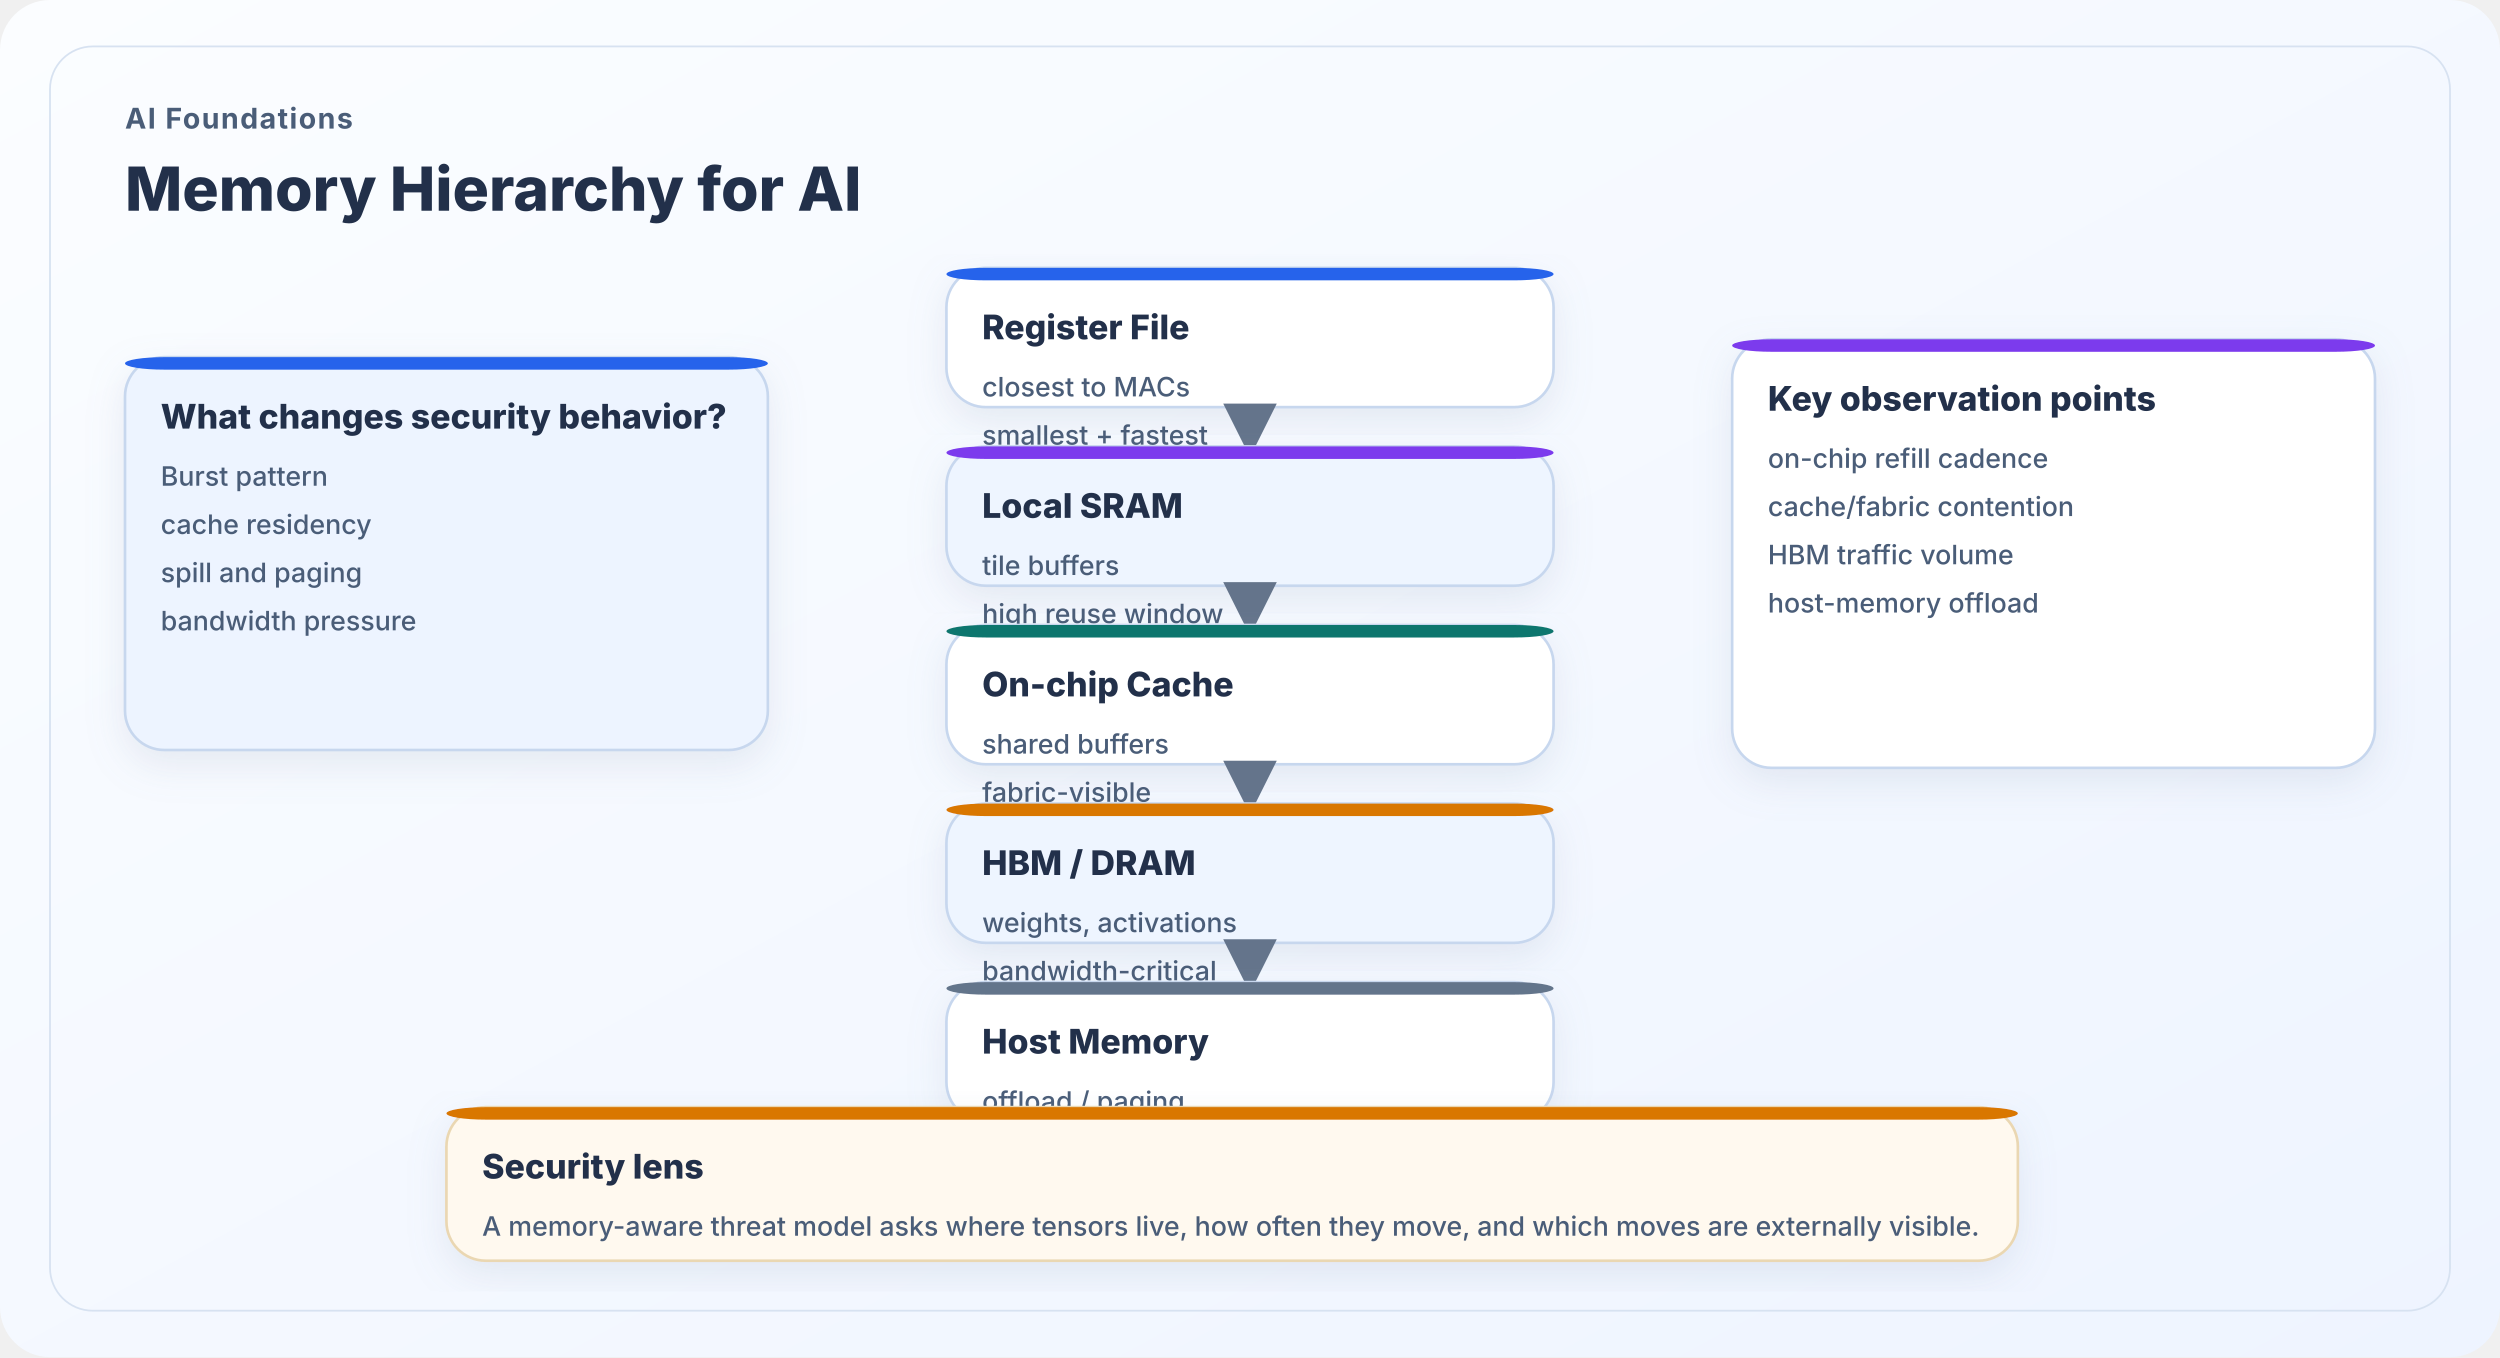
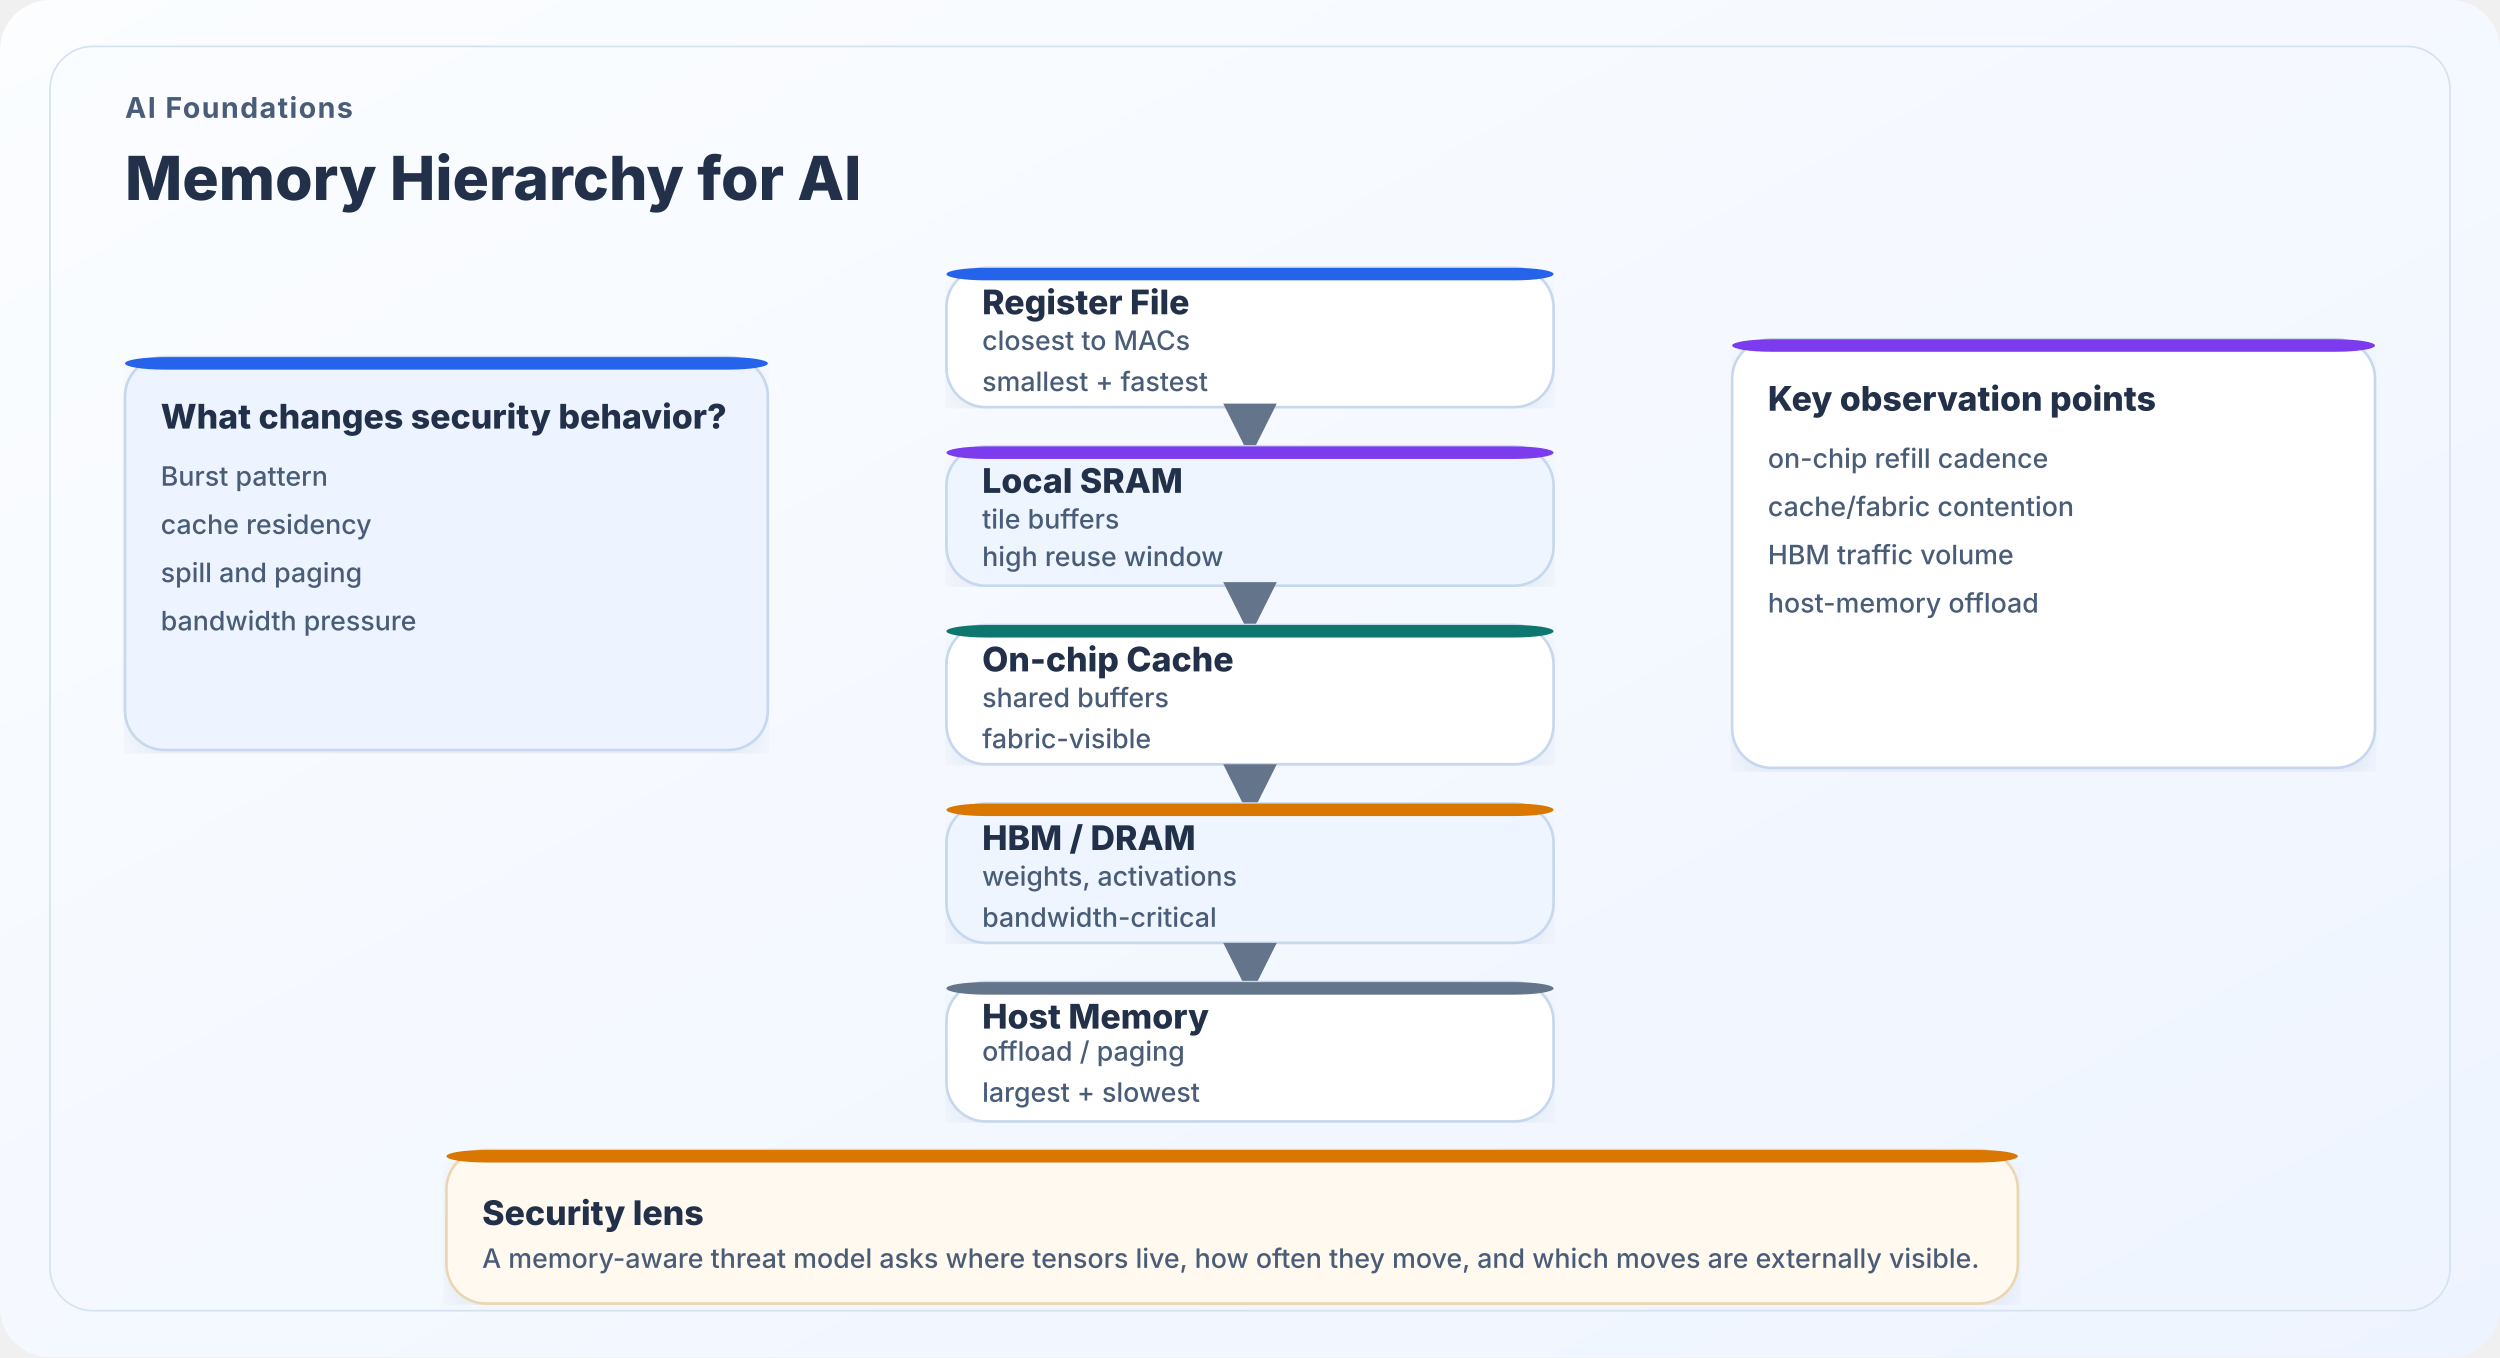
- <svg xmlns="http://www.w3.org/2000/svg" width="1400" height="760" viewBox="0 0 1400 760" role="img" aria-label="Memory Hierarchy for AI">
-   <defs>
+ <svg xmlns="http://www.w3.org/2000/svg" width="1400" height="760" viewBox="0 0 1400 760" role="img" aria-label="Memory Hierarchy for AI" version="1.1" id="svg35">
+   <defs id="defs6">
    <linearGradient id="bgGrad" x1="0" y1="0" x2="1" y2="1">
-       <stop offset="0%" stop-color="#fbfdff" />
-       <stop offset="100%" stop-color="#eef4ff" />
+       <stop offset="0%" stop-color="#fbfdff" id="stop1" />
+       <stop offset="100%" stop-color="#eef4ff" id="stop2" />
    </linearGradient>
    <linearGradient id="multi" x1="0" y1="0" x2="1" y2="0">
-       <stop offset="0%" stop-color="#2563eb" />
-       <stop offset="50%" stop-color="#7c3aed" />
-       <stop offset="100%" stop-color="#0f766e" />
+       <stop offset="0%" stop-color="#2563eb" id="stop3" />
+       <stop offset="50%" stop-color="#7c3aed" id="stop4" />
+       <stop offset="100%" stop-color="#0f766e" id="stop5" />
    </linearGradient>
-     <filter id="shadow" x="-20%" y="-20%" width="140%" height="140%">
+     <filter id="shadow" x="-0.002" y="-0.01" width="1.004" height="1.019">
      <feDropShadow dx="0" dy="8" stdDeviation="10" flood-color="#94a3b8" flood-opacity="0.18" />
    </filter>
    <marker id="arrowBlue" markerWidth="10" markerHeight="10" refX="8" refY="5" orient="auto">
-       <path d="M0,0 L10,5 L0,10 Z" fill="#2563eb" />
+       <path d="M0,0 L10,5 L0,10 Z" fill="#2563eb" id="path5" />
    </marker>
    <marker id="arrowSlate" markerWidth="10" markerHeight="10" refX="8" refY="5" orient="auto">
-       <path d="M0,0 L10,5 L0,10 Z" fill="#64748b" />
+       <path d="M0,0 L10,5 L0,10 Z" fill="#64748b" id="path6" />
    </marker>
-     <style>
+     <style id="style6">
.title{font:800 34px Inter,Arial,sans-serif;fill:#22304a}
.subtitle{font:700 16px Inter,Arial,sans-serif;fill:#4a5d78;letter-spacing:.05em;text-transform:uppercase}
.bt{font:800 19px Inter,Arial,sans-serif;fill:#22304a}
.bs{font:500 15px Inter,Arial,sans-serif;fill:#4a5d78}
.cap{font:700 14px Inter,Arial,sans-serif;fill:#4a5d78}
</style>
  </defs>
-   <rect width="1400" height="760" rx="28" fill="url(#bgGrad)" />
-   <rect x="28" y="26" width="1344" height="708" rx="24" fill="none" stroke="#d7e2f1" />
-   <text x="70" y="72" class="subtitle">AI Foundations</text>
-   <text x="70" y="118" class="title">Memory Hierarchy for AI</text>
-   <g filter="url(#shadow)">
-     <rect x="530" y="150" width="340" height="78" rx="22" fill="#ffffff" stroke="#c7d7ee" stroke-width="1.5" />
-     <rect x="530" y="150" width="340" height="7" rx="22" fill="#2563eb" />
+   <rect width="1400" height="760" rx="28" fill="url(#bgGrad)" id="rect6" />
+   <rect x="28" y="26" width="1344" height="708" rx="24" fill="none" stroke="#d7e2f1" id="rect7" />
+   <text x="70" y="66" class="subtitle" id="text7" style="font-style:normal;font-variant:normal;font-weight:700;font-stretch:normal;font-size:16px;line-height:normal;font-family:Inter, Arial, sans-serif">AI Foundations</text>
+   <text x="70" y="112" class="title" id="text8" style="font-style:normal;font-variant:normal;font-weight:800;font-stretch:normal;font-size:34px;line-height:normal;font-family:Inter, Arial, sans-serif">Memory Hierarchy for AI</text>
+   <g filter="url(#shadow)" id="g9">
+     <rect x="530" y="150" width="340" height="78" rx="22" fill="#ffffff" stroke="#c7d7ee" stroke-width="1.5" id="rect8" />
+     <rect x="530" y="150" width="340" height="7" rx="22" fill="#2563eb" id="rect9" />
  </g>
-   <text x="550" y="190" class="bt">Register File</text>
-   <text x="550" y="222" class="bs">closest to MACs</text>
-   <text x="550" y="249" class="bs">smallest + fastest</text>
-   <line x1="700" y1="228" x2="700" y2="250" stroke="#64748b" stroke-width="3" marker-end="url(#arrowSlate)" />
-   <g filter="url(#shadow)">
-     <rect x="530" y="250" width="340" height="78" rx="22" fill="#eef5ff" stroke="#c7d7ee" stroke-width="1.5" />
-     <rect x="530" y="250" width="340" height="7" rx="22" fill="#7c3aed" />
+   <text x="550" y="176" class="bt" id="text9" style="font-style:normal;font-variant:normal;font-weight:800;font-stretch:normal;font-size:19px;line-height:normal;font-family:Inter, Arial, sans-serif">Register File</text>
+   <text x="550" y="196" class="bs" id="text10" style="font-style:normal;font-variant:normal;font-weight:500;font-stretch:normal;font-size:15px;line-height:normal;font-family:Inter, Arial, sans-serif">closest to MACs</text>
+   <text x="550" y="219" class="bs" id="text11" style="font-style:normal;font-variant:normal;font-weight:500;font-stretch:normal;font-size:15px;line-height:normal;font-family:Inter, Arial, sans-serif">smallest + fastest</text>
+   <line x1="700" y1="228" x2="700" y2="250" stroke="#64748b" stroke-width="3" marker-end="url(#arrowSlate)" id="line11" />
+   <g filter="url(#shadow)" id="g12">
+     <rect x="530" y="250" width="340" height="78" rx="22" fill="#eef5ff" stroke="#c7d7ee" stroke-width="1.5" id="rect11" />
+     <rect x="530" y="250" width="340" height="7" rx="22" fill="#7c3aed" id="rect12" />
  </g>
-   <text x="550" y="290" class="bt">Local SRAM</text>
-   <text x="550" y="322" class="bs">tile buffers</text>
-   <text x="550" y="349" class="bs">high reuse window</text>
-   <line x1="700" y1="328" x2="700" y2="350" stroke="#64748b" stroke-width="3" marker-end="url(#arrowSlate)" />
-   <g filter="url(#shadow)">
-     <rect x="530" y="350" width="340" height="78" rx="22" fill="#ffffff" stroke="#c7d7ee" stroke-width="1.5" />
-     <rect x="530" y="350" width="340" height="7" rx="22" fill="#0f766e" />
+   <text x="550" y="276" class="bt" id="text12" style="font-style:normal;font-variant:normal;font-weight:800;font-stretch:normal;font-size:19px;line-height:normal;font-family:Inter, Arial, sans-serif">Local SRAM</text>
+   <text x="550" y="296" class="bs" id="text13" style="font-style:normal;font-variant:normal;font-weight:500;font-stretch:normal;font-size:15px;line-height:normal;font-family:Inter, Arial, sans-serif">tile buffers</text>
+   <text x="550" y="317" class="bs" id="text14" style="font-style:normal;font-variant:normal;font-weight:500;font-stretch:normal;font-size:15px;line-height:normal;font-family:Inter, Arial, sans-serif">high reuse window</text>
+   <line x1="700" y1="328" x2="700" y2="350" stroke="#64748b" stroke-width="3" marker-end="url(#arrowSlate)" id="line14" />
+   <g filter="url(#shadow)" id="g15">
+     <rect x="530" y="350" width="340" height="78" rx="22" fill="#ffffff" stroke="#c7d7ee" stroke-width="1.5" id="rect14" />
+     <rect x="530" y="350" width="340" height="7" rx="22" fill="#0f766e" id="rect15" />
  </g>
-   <text x="550" y="390" class="bt">On-chip Cache</text>
-   <text x="550" y="422" class="bs">shared buffers</text>
-   <text x="550" y="449" class="bs">fabric-visible</text>
-   <line x1="700" y1="428" x2="700" y2="450" stroke="#64748b" stroke-width="3" marker-end="url(#arrowSlate)" />
-   <g filter="url(#shadow)">
-     <rect x="530" y="450" width="340" height="78" rx="22" fill="#eef5ff" stroke="#c7d7ee" stroke-width="1.5" />
-     <rect x="530" y="450" width="340" height="7" rx="22" fill="#d97706" />
+   <text x="550" y="376" class="bt" id="text15" style="font-style:normal;font-variant:normal;font-weight:800;font-stretch:normal;font-size:19px;line-height:normal;font-family:Inter, Arial, sans-serif">On-chip Cache</text>
+   <text x="550" y="396" class="bs" id="text16" style="font-style:normal;font-variant:normal;font-weight:500;font-stretch:normal;font-size:15px;line-height:normal;font-family:Inter, Arial, sans-serif">shared buffers</text>
+   <text x="550" y="419" class="bs" id="text17" style="font-style:normal;font-variant:normal;font-weight:500;font-stretch:normal;font-size:15px;line-height:normal;font-family:Inter, Arial, sans-serif">fabric-visible</text>
+   <line x1="700" y1="430" x2="700" y2="452" stroke="#64748b" stroke-width="3" marker-end="url(#arrowSlate)" id="line17" />
+   <g filter="url(#shadow)" id="g18">
+     <rect x="530" y="450" width="340" height="78" rx="22" fill="#eef5ff" stroke="#c7d7ee" stroke-width="1.5" id="rect17" />
+     <rect x="530" y="450" width="340" height="7" rx="22" fill="#d97706" id="rect18" />
  </g>
-   <text x="550" y="490" class="bt">HBM / DRAM</text>
-   <text x="550" y="522" class="bs">weights, activations</text>
-   <text x="550" y="549" class="bs">bandwidth-critical</text>
-   <line x1="700" y1="528" x2="700" y2="550" stroke="#64748b" stroke-width="3" marker-end="url(#arrowSlate)" />
-   <g filter="url(#shadow)">
-     <rect x="530" y="550" width="340" height="78" rx="22" fill="#ffffff" stroke="#c7d7ee" stroke-width="1.5" />
-     <rect x="530" y="550" width="340" height="7" rx="22" fill="#64748b" />
+   <text x="550" y="476" class="bt" id="text18" style="font-style:normal;font-variant:normal;font-weight:800;font-stretch:normal;font-size:19px;line-height:normal;font-family:Inter, Arial, sans-serif">HBM / DRAM</text>
+   <text x="550" y="496" class="bs" id="text19" style="font-style:normal;font-variant:normal;font-weight:500;font-stretch:normal;font-size:15px;line-height:normal;font-family:Inter, Arial, sans-serif">weights, activations</text>
+   <text x="550" y="519" class="bs" id="text20" style="font-style:normal;font-variant:normal;font-weight:500;font-stretch:normal;font-size:15px;line-height:normal;font-family:Inter, Arial, sans-serif">bandwidth-critical</text>
+   <line x1="700" y1="530" x2="700" y2="552" stroke="#64748b" stroke-width="3" marker-end="url(#arrowSlate)" id="line20" />
+   <g filter="url(#shadow)" id="g21">
+     <rect x="530" y="550" width="340" height="78" rx="22" fill="#ffffff" stroke="#c7d7ee" stroke-width="1.5" id="rect20" />
+     <rect x="530" y="550" width="340" height="7" rx="22" fill="#64748b" id="rect21" />
  </g>
-   <text x="550" y="590" class="bt">Host Memory</text>
-   <text x="550" y="622" class="bs">offload / paging</text>
-   <text x="550" y="649" class="bs">largest + slowest</text>
-   <g filter="url(#shadow)">
-     <rect x="70" y="200" width="360" height="220" rx="22" fill="#edf4ff" stroke="#c7d7ee" stroke-width="1.5" />
-     <rect x="70" y="200" width="360" height="7" rx="22" fill="#2563eb" />
+   <text x="550" y="576" class="bt" id="text21" style="font-style:normal;font-variant:normal;font-weight:800;font-stretch:normal;font-size:19px;line-height:normal;font-family:Inter, Arial, sans-serif">Host Memory</text>
+   <text x="550" y="594" class="bs" id="text22" style="font-style:normal;font-variant:normal;font-weight:500;font-stretch:normal;font-size:15px;line-height:normal;font-family:Inter, Arial, sans-serif">offload / paging</text>
+   <text x="550" y="617" class="bs" id="text23" style="font-style:normal;font-variant:normal;font-weight:500;font-stretch:normal;font-size:15px;line-height:normal;font-family:Inter, Arial, sans-serif">largest + slowest</text>
+   <g filter="url(#shadow)" id="g24">
+     <rect x="70" y="200" width="360" height="220" rx="22" fill="#edf4ff" stroke="#c7d7ee" stroke-width="1.5" id="rect23" />
+     <rect x="70" y="200" width="360" height="7" rx="22" fill="#2563eb" id="rect24" />
  </g>
-   <text x="90" y="240" class="bt">What changes security behavior?</text>
-   <text x="90" y="272" class="bs">Burst pattern</text>
-   <text x="90" y="299" class="bs">cache residency</text>
-   <text x="90" y="326" class="bs">spill and paging</text>
-   <text x="90" y="353" class="bs">bandwidth pressure</text>
-   <g filter="url(#shadow)">
-     <rect x="970" y="190" width="360" height="240" rx="22" fill="#ffffff" stroke="#c7d7ee" stroke-width="1.5" />
-     <rect x="970" y="190" width="360" height="7" rx="22" fill="#7c3aed" />
+   <text x="90" y="240" class="bt" id="text24">What changes security behavior?</text>
+   <text x="90" y="272" class="bs" id="text25">Burst pattern</text>
+   <text x="90" y="299" class="bs" id="text26">cache residency</text>
+   <text x="90" y="326" class="bs" id="text27">spill and paging</text>
+   <text x="90" y="353" class="bs" id="text28">bandwidth pressure</text>
+   <g filter="url(#shadow)" id="g29">
+     <rect x="970" y="190" width="360" height="240" rx="22" fill="#ffffff" stroke="#c7d7ee" stroke-width="1.5" id="rect28" />
+     <rect x="970" y="190" width="360" height="7" rx="22" fill="#7c3aed" id="rect29" />
  </g>
-   <text x="990" y="230" class="bt">Key observation points</text>
-   <text x="990" y="262" class="bs">on-chip refill cadence</text>
-   <text x="990" y="289" class="bs">cache/fabric contention</text>
-   <text x="990" y="316" class="bs">HBM traffic volume</text>
-   <text x="990" y="343" class="bs">host-memory offload</text>
-   <g filter="url(#shadow)">
-     <rect x="250" y="620" width="880" height="86" rx="22" fill="#fff9ef" stroke="#ead7b2" stroke-width="1.5" />
-     <rect x="250" y="620" width="880" height="7" rx="22" fill="#d97706" />
+   <text x="990" y="230" class="bt" id="text29">Key observation points</text>
+   <text x="990" y="262" class="bs" id="text30">on-chip refill cadence</text>
+   <text x="990" y="289" class="bs" id="text31">cache/fabric contention</text>
+   <text x="990" y="316" class="bs" id="text32">HBM traffic volume</text>
+   <text x="990" y="343" class="bs" id="text33">host-memory offload</text>
+   <g filter="url(#shadow)" id="g34" transform="translate(0,24)">
+     <rect x="250" y="620" width="880" height="86" rx="22" fill="#fff9ef" stroke="#ead7b2" stroke-width="1.5" id="rect33" />
+     <rect x="250" y="620" width="880" height="7" rx="22" fill="#d97706" id="rect34" />
  </g>
-   <text x="270" y="660" class="bt">Security lens</text>
-   <text x="270" y="692" class="bs">A memory-aware threat model asks where tensors live, how often they move, and which moves are externally visible.</text>
+   <text x="270" y="686" class="bt" id="text34" style="font-style:normal;font-variant:normal;font-weight:800;font-stretch:normal;font-size:19px;line-height:normal;font-family:Inter, Arial, sans-serif">Security lens</text>
+   <text x="270" y="710" class="bs" id="text35" style="font-style:normal;font-variant:normal;font-weight:500;font-stretch:normal;font-size:15px;line-height:normal;font-family:Inter, Arial, sans-serif">A memory-aware threat model asks where tensors live, how often they move, and which moves are externally visible.</text>
</svg>
